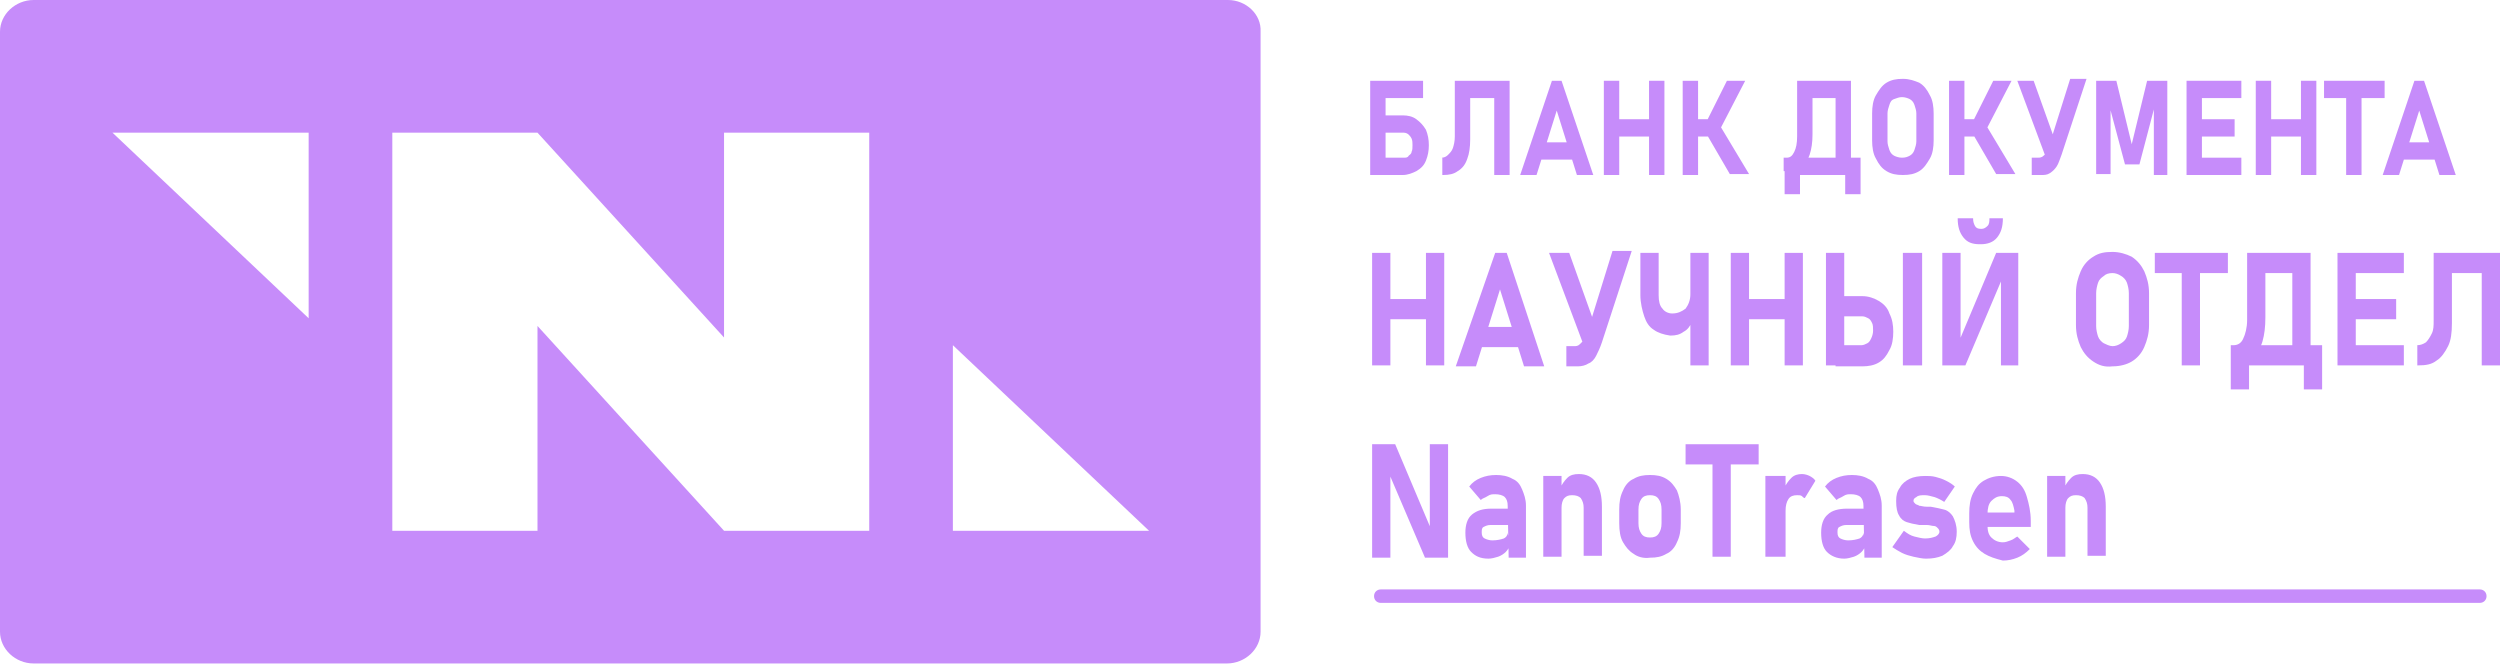
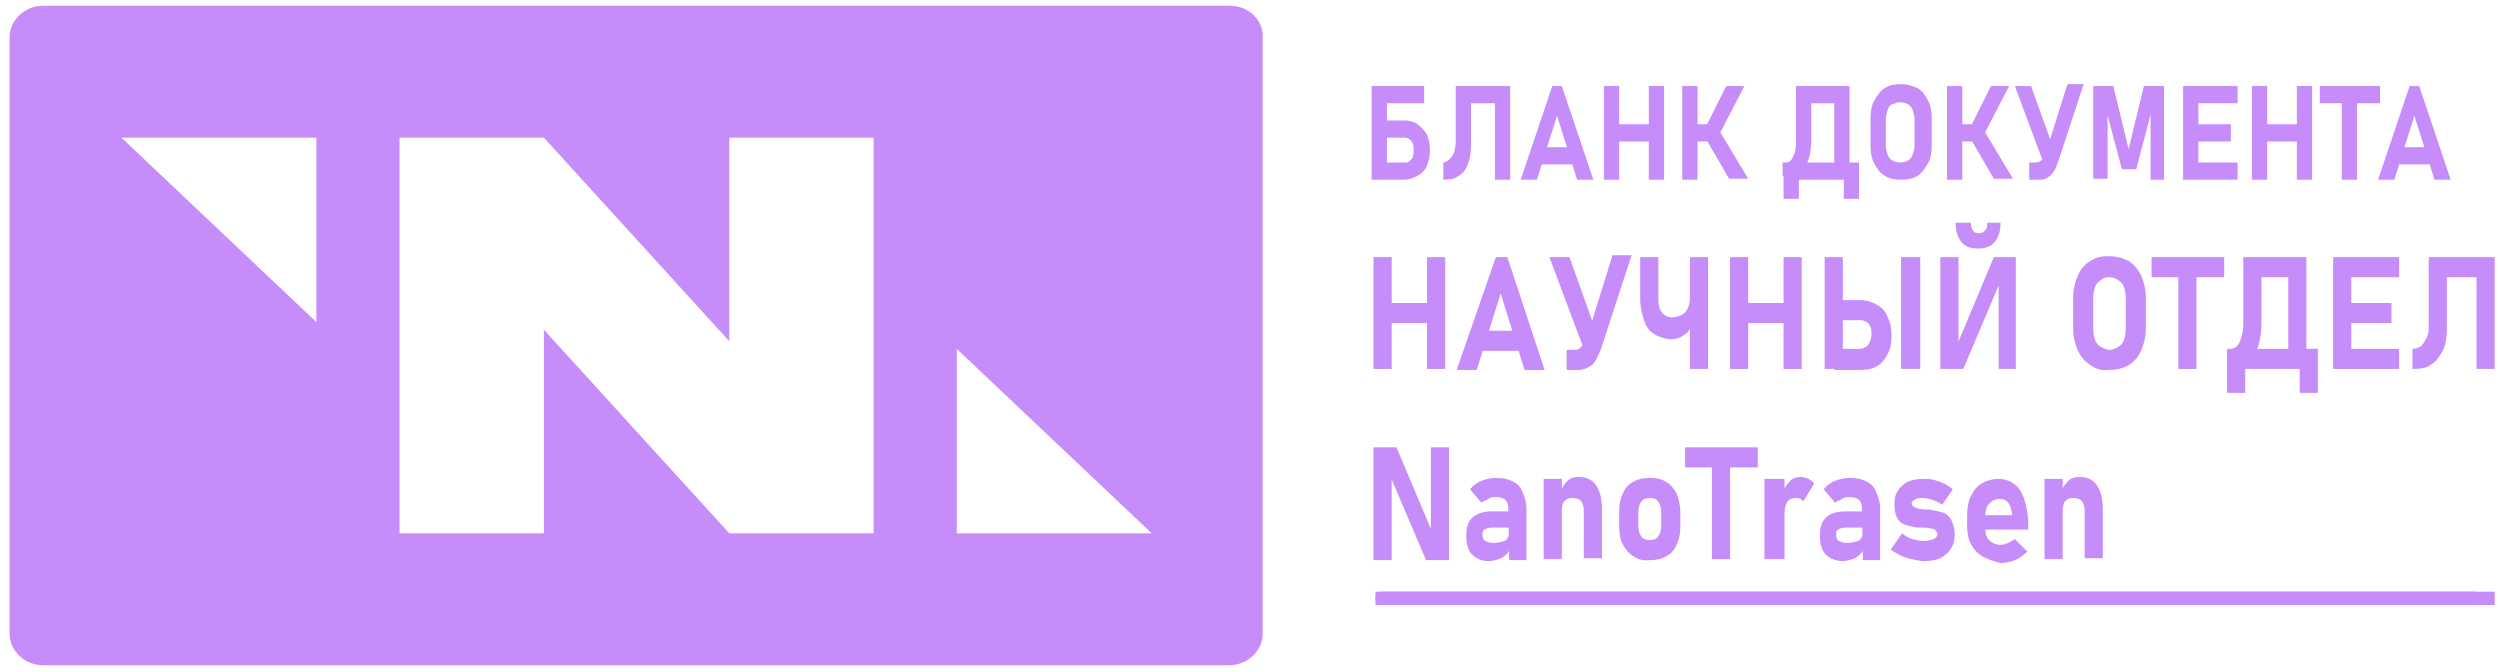
- <svg xmlns="http://www.w3.org/2000/svg" version="1.1" id="Слой_1" x="0px" y="0px" viewBox="0 0 260 69" style="enable-background:new 0 0 260 69;" xml:space="preserve">
-   <style type="text/css">
+ <svg xmlns="http://www.w3.org/2000/svg" version="1.1" x="0px" y="0px" width="260.8" height="70.0" viewBox="0 0 260.8 70.0" style="enable-background:new 0 0 260.8 70.0;" xml:space="preserve">
+   <style type="text/css" id="style1">
	.st0{fill:#C68CFA;}
</style>
-   <path class="st0" d="M127.7,0H3.5C1.6,0,0,1.5,0,3.3v62.4C0,67.5,1.6,69,3.5,69h124.1c1.9,0,3.5-1.5,3.5-3.3V3.3  C131.2,1.5,129.6,0,127.7,0z M32.1,33.1L11.7,13.8h20.4V33.1z M90.4,55.2H75.3L55.9,33.9v21.3H40.8V13.8h15.1l19.4,21.3V13.8h15.1  V55.2z M99.1,55.2V35.9l20.4,19.3H99.1z" />
-   <g>
-     <g>
-       <g>
-         <path class="st0" d="M142.5,8.4h1.6v9.8h-1.6V8.4z M143.1,8.4h4.9v1.8h-4.9V8.4z M143.2,16.4h2.8c0.2,0,0.4,0,0.5-0.2     c0.1-0.1,0.3-0.2,0.3-0.4c0.1-0.2,0.1-0.4,0.1-0.7c0-0.2,0-0.5-0.1-0.7c-0.1-0.2-0.2-0.3-0.3-0.4c-0.1-0.1-0.3-0.2-0.5-0.2h-2.8     v-1.8h2.7c0.5,0,1,0.1,1.4,0.4c0.4,0.3,0.7,0.6,1,1.1c0.2,0.5,0.3,1,0.3,1.6c0,0.6-0.1,1.1-0.3,1.6c-0.2,0.5-0.5,0.8-1,1.1     c-0.4,0.2-0.9,0.4-1.4,0.4h-2.7L143.2,16.4L143.2,16.4z" />
-         <path class="st0" d="M149.9,16.4c0.3,0,0.5-0.1,0.7-0.3c0.2-0.2,0.4-0.4,0.5-0.7s0.2-0.7,0.2-1.2V8.4h1.6v6.1     c0,0.8-0.1,1.5-0.3,2c-0.2,0.6-0.5,1-1,1.3c-0.4,0.3-0.9,0.4-1.5,0.4h-0.1V16.4z M152.1,8.4h3.9v1.8h-3.9V8.4z M155.4,8.4h1.6     v9.8h-1.6V8.4z" />
-         <path class="st0" d="M161.4,8.4h1l3.3,9.8H164l-2.1-6.7l-2.1,6.7h-1.7L161.4,8.4z M159.7,14.8h4.5v1.8h-4.5V14.8z" />
-         <path class="st0" d="M166.8,8.4h1.6v9.8h-1.6V8.4z M167.5,12.4h5v1.8h-5V12.4z M171.5,8.4h1.6v9.8h-1.6V8.4z" />
-         <path class="st0" d="M175,8.4h1.6v9.8H175V8.4z M175.7,12.4h3.1v1.8h-3.1V12.4z M177.4,13.8l1.5-0.7l3,5h-2L177.4,13.8z      M177.4,12.8l2.2-4.4h1.9l-2.9,5.6L177.4,12.8z" />
-         <path class="st0" d="M185.6,16.4h7.3v1.8h-7.3V16.4z M185.6,16.4h1.6v3.8h-1.6V16.4z M185.7,16.4h0.1c0.4,0,0.6-0.2,0.8-0.6     s0.3-0.9,0.3-1.6V8.4h1.6v5.6c0,0.8-0.1,1.5-0.3,2.1c-0.2,0.6-0.5,1-0.9,1.3c-0.4,0.3-0.9,0.4-1.5,0.4h-0.3V16.4z M187.9,8.4h3.7     v1.8h-3.7V8.4z M190.9,8.4h1.6v9.8h-1.6V8.4z M191.9,16.4h1.6v3.8h-1.6V16.4z" />
-         <path class="st0" d="M196.2,17.8c-0.5-0.3-0.8-0.7-1.1-1.3c-0.3-0.5-0.4-1.2-0.4-1.9v-2.8c0-0.7,0.1-1.4,0.4-1.9     c0.3-0.5,0.6-1,1.1-1.3c0.5-0.3,1-0.4,1.7-0.4s1.2,0.2,1.7,0.4c0.5,0.3,0.8,0.7,1.1,1.3c0.3,0.5,0.4,1.2,0.4,1.9v2.8     c0,0.7-0.1,1.4-0.4,1.9c-0.3,0.5-0.6,1-1.1,1.3c-0.5,0.3-1,0.4-1.7,0.4S196.7,18.1,196.2,17.8z M198.6,16.2     c0.2-0.1,0.4-0.3,0.5-0.6c0.1-0.3,0.2-0.6,0.2-0.9v-2.9c0-0.3-0.1-0.6-0.2-0.9s-0.3-0.5-0.5-0.6c-0.2-0.1-0.5-0.2-0.8-0.2     c-0.3,0-0.5,0.1-0.8,0.2s-0.4,0.3-0.5,0.6c-0.1,0.3-0.2,0.6-0.2,0.9v2.9c0,0.3,0.1,0.6,0.2,0.9c0.1,0.3,0.3,0.5,0.5,0.6     c0.2,0.1,0.5,0.2,0.8,0.2C198.2,16.4,198.4,16.3,198.6,16.2z" />
-         <path class="st0" d="M202.7,8.4h1.6v9.8h-1.6V8.4z M203.4,12.4h3.1v1.8h-3.1V12.4z M205.1,13.8l1.5-0.7l3,5h-2L205.1,13.8z      M205.1,12.8l2.2-4.4h1.9l-2.9,5.6L205.1,12.8z" />
-         <path class="st0" d="M209.8,8.4h1.7l2.5,7l-1,1.6L209.8,8.4z M214.4,16.1c-0.2,0.5-0.3,0.9-0.5,1.2c-0.2,0.3-0.4,0.5-0.7,0.7     c-0.3,0.2-0.6,0.2-0.9,0.2h-1v-1.8h0.6c0.2,0,0.3,0,0.5-0.1c0.1-0.1,0.3-0.2,0.4-0.4c0.1-0.2,0.2-0.4,0.3-0.7l2.2-7h1.7     L214.4,16.1z" />
-         <path class="st0" d="M223.3,8.4h2.1v9.8H224v-7.6l0.1,0.4l-1.6,6.1H221l-1.6-6l0.1-0.6v7.6h-1.5V8.4h2.1l1.6,6.6L223.3,8.4z" />
-         <path class="st0" d="M227.4,8.4h1.6v9.8h-1.6V8.4z M227.9,8.4h5.2v1.8h-5.2V8.4z M227.9,12.4h4.5v1.8h-4.5V12.4z M227.9,16.4h5.2     v1.8h-5.2V16.4z" />
-         <path class="st0" d="M234.6,8.4h1.6v9.8h-1.6V8.4z M235.4,12.4h5v1.8h-5V12.4z M239.3,8.4h1.6v9.8h-1.6V8.4z" />
-         <path class="st0" d="M241.7,8.4h6.3v1.8h-6.3V8.4z M244,9.2h1.6v9H244V9.2z" />
-         <path class="st0" d="M251.1,8.4h1l3.3,9.8h-1.7l-2.1-6.7l-2.1,6.7h-1.7L251.1,8.4z M249.4,14.8h4.5v1.8h-4.5V14.8z" />
-         <path class="st0" d="M142.7,26.3h1.9V38h-1.9V26.3z M143.6,31.1h6v2.1h-6V31.1z M148.3,26.3h1.9V38h-1.9V26.3z" />
-         <path class="st0" d="M155.5,26.3h1.2l3.9,11.8h-2.1l-2.5-8l-2.5,8h-2.1L155.5,26.3z M153.5,34h5.4v2.1h-5.4V34z" />
-         <path class="st0" d="M161.1,26.3h2.1l3,8.4l-1.2,2L161.1,26.3z M166.6,35.6c-0.2,0.6-0.4,1-0.6,1.4c-0.2,0.4-0.5,0.7-0.8,0.8     c-0.3,0.2-0.7,0.3-1.1,0.3h-1.2v-2.1h0.8c0.2,0,0.4,0,0.6-0.2s0.3-0.3,0.5-0.5c0.1-0.2,0.2-0.5,0.3-0.8l2.6-8.4h2L166.6,35.6z" />
-         <path class="st0" d="M172,34.3c-0.5-0.3-0.8-0.8-1-1.4c-0.2-0.6-0.4-1.4-0.4-2.2v-4.4h1.9v4.4c0,0.6,0.1,1.1,0.4,1.4     c0.2,0.3,0.6,0.5,1,0.5c0.6,0,1-0.2,1.4-0.5c0.3-0.4,0.5-0.9,0.5-1.5v-0.9h0.5v1.9c0,0.7-0.1,1.3-0.3,1.8     c-0.2,0.5-0.5,0.9-0.9,1.1c-0.4,0.3-0.8,0.4-1.4,0.4C173,34.8,172.4,34.6,172,34.3z M175.8,26.3h1.9V38h-1.9V26.3L175.8,26.3z" />
-         <path class="st0" d="M180,26.3h1.9V38H180V26.3z M180.9,31.1h6v2.1h-6V31.1z M185.6,26.3h1.9V38h-1.9V26.3z" />
-         <path class="st0" d="M189.9,26.3h1.9V38h-1.9V26.3z M190.8,35.9h2.8c0.2,0,0.4-0.1,0.6-0.2c0.2-0.1,0.3-0.3,0.4-0.5     s0.2-0.5,0.2-0.8c0-0.3,0-0.6-0.1-0.8c-0.1-0.2-0.2-0.4-0.4-0.5c-0.2-0.1-0.4-0.2-0.6-0.2h-2.8v-2.1h2.8c0.6,0,1.2,0.2,1.7,0.5     s0.9,0.7,1.1,1.3c0.3,0.6,0.4,1.2,0.4,1.9c0,0.7-0.1,1.4-0.4,1.9c-0.3,0.6-0.6,1-1.1,1.3s-1.1,0.4-1.7,0.4h-2.8L190.8,35.9     L190.8,35.9z M199.9,38h-2V26.3h2V38z" />
-         <path class="st0" d="M208.1,38v-9.4l0.2,0.2l-3.9,9.2H202V26.3h1.9v9.5l-0.2-0.2l3.9-9.3h2.3V38L208.1,38L208.1,38z M208.3,22.7     c0,0.9-0.2,1.5-0.6,2s-1,0.7-1.7,0.7h-0.1c-0.8,0-1.3-0.2-1.7-0.7c-0.4-0.5-0.6-1.1-0.6-2l1.6,0c0,0.4,0.1,0.6,0.2,0.8     c0.1,0.2,0.3,0.3,0.6,0.3h0.1c0.2,0,0.4-0.1,0.6-0.3s0.2-0.5,0.2-0.8L208.3,22.7z" />
-         <path class="st0" d="M217.7,37.6c-0.6-0.4-1-0.9-1.3-1.5c-0.3-0.7-0.5-1.4-0.5-2.3v-3.3c0-0.9,0.2-1.6,0.5-2.3     c0.3-0.7,0.8-1.2,1.3-1.5c0.6-0.4,1.2-0.5,2-0.5c0.7,0,1.4,0.2,2,0.5c0.6,0.4,1,0.9,1.3,1.5c0.3,0.7,0.5,1.4,0.5,2.3v3.3     c0,0.9-0.2,1.6-0.5,2.3s-0.8,1.2-1.3,1.5s-1.2,0.5-2,0.5C218.9,38.2,218.3,38,217.7,37.6z M220.6,35.7c0.3-0.2,0.5-0.4,0.6-0.7     s0.2-0.7,0.2-1.1v-3.4c0-0.4-0.1-0.8-0.2-1.1c-0.1-0.3-0.4-0.6-0.6-0.7c-0.3-0.2-0.6-0.3-0.9-0.3c-0.4,0-0.7,0.1-0.9,0.3     c-0.3,0.2-0.5,0.4-0.6,0.7c-0.1,0.3-0.2,0.7-0.2,1.1v3.4c0,0.4,0.1,0.8,0.2,1.1c0.1,0.3,0.4,0.6,0.6,0.7s0.6,0.3,0.9,0.3     C220,36,220.3,35.9,220.6,35.7z" />
-         <path class="st0" d="M224.1,26.3h7.6v2.1h-7.6V26.3z M226.9,27.2h1.9V38h-1.9V27.2z" />
-         <path class="st0" d="M232,35.9h8.8V38H232V35.9z M232,35.9h1.9v4.6H232V35.9z M232.1,35.9h0.2c0.4,0,0.8-0.2,1-0.7     c0.2-0.4,0.4-1.1,0.4-1.9v-7h1.9V33c0,1-0.1,1.8-0.3,2.5c-0.2,0.7-0.6,1.2-1,1.6c-0.5,0.4-1.1,0.5-1.8,0.5h-0.3L232.1,35.9     L232.1,35.9z M234.7,26.3h4.5v2.1h-4.5V26.3z M238.4,26.3h1.9V38h-1.9V26.3z M239.6,35.9h1.9v4.6h-1.9V35.9z" />
-         <path class="st0" d="M243.1,26.3h1.9V38h-1.9V26.3z M243.8,26.3h6.2v2.1h-6.2V26.3z M243.8,31.1h5.4v2.1h-5.4V31.1z M243.8,35.9     h6.2V38h-6.2V35.9z" />
-         <path class="st0" d="M251.4,35.9c0.3,0,0.6-0.1,0.9-0.3c0.2-0.2,0.4-0.5,0.6-0.9s0.2-0.8,0.2-1.4v-7h1.9v7.3c0,1-0.1,1.8-0.4,2.4     s-0.7,1.2-1.2,1.5c-0.5,0.4-1.1,0.5-1.9,0.5h-0.1V35.9z M254.1,26.3h4.7v2.1h-4.7V26.3z M258.1,26.3h1.9V38h-1.9V26.3z" />
-         <path class="st0" d="M142.7,46.2h2.4l3.8,9l-0.2,0.2v-9.2h1.9v11.8h-2.4l-3.8-8.9l0.2-0.2v9.1h-1.9V46.2z" />
-         <path class="st0" d="M153,57.4c-0.4-0.4-0.6-1.1-0.6-2c0-0.8,0.2-1.5,0.7-1.9s1.1-0.6,2-0.6h1.9l0.1,1.7H155     c-0.3,0-0.5,0.1-0.7,0.2c-0.2,0.1-0.2,0.3-0.2,0.6c0,0.3,0.1,0.5,0.3,0.6c0.2,0.1,0.5,0.2,0.8,0.2c0.5,0,0.9-0.1,1.2-0.2     c0.2-0.1,0.4-0.3,0.4-0.6l0.2,1.2c0,0.3-0.2,0.6-0.4,0.8c-0.2,0.2-0.5,0.4-0.8,0.5c-0.3,0.1-0.7,0.2-1,0.2     C153.9,58.1,153.4,57.8,153,57.4z M156.8,52.6c0-0.4-0.1-0.7-0.3-0.9s-0.6-0.3-1-0.3c-0.3,0-0.5,0-0.8,0.2s-0.5,0.2-0.7,0.4     l-1.2-1.4c0.3-0.4,0.7-0.7,1.2-0.9c0.5-0.2,1-0.3,1.6-0.3c0.6,0,1.2,0.1,1.7,0.4c0.5,0.2,0.8,0.6,1,1.1c0.2,0.5,0.4,1,0.4,1.7     v5.4h-1.8L156.8,52.6L156.8,52.6z" />
-         <path class="st0" d="M160.5,49.5h1.9v8.4h-1.9V49.5z M164.7,52.8c0-0.4-0.1-0.7-0.3-1c-0.2-0.2-0.5-0.3-0.9-0.3     c-0.4,0-0.6,0.1-0.8,0.3c-0.2,0.2-0.3,0.6-0.3,1l-0.2-1.9c0.2-0.5,0.5-0.9,0.8-1.2s0.7-0.4,1.2-0.4c0.8,0,1.4,0.3,1.8,0.9     c0.4,0.6,0.6,1.4,0.6,2.5v5.1h-1.9L164.7,52.8L164.7,52.8z" />
-         <path class="st0" d="M169.9,57.6c-0.5-0.3-0.8-0.7-1.1-1.2c-0.3-0.5-0.4-1.2-0.4-2V53c0-0.8,0.1-1.4,0.4-2c0.2-0.5,0.6-1,1.1-1.2     c0.5-0.3,1-0.4,1.7-0.4c0.7,0,1.2,0.1,1.7,0.4c0.5,0.3,0.8,0.7,1.1,1.2c0.2,0.5,0.4,1.2,0.4,2v1.4c0,0.8-0.1,1.4-0.4,2     c-0.2,0.5-0.6,1-1.1,1.2c-0.5,0.3-1,0.4-1.7,0.4C170.9,58.1,170.3,57.9,169.9,57.6z M172.5,55.5c0.2-0.3,0.3-0.6,0.3-1.1V53     c0-0.5-0.1-0.8-0.3-1.1s-0.5-0.4-0.9-0.4c-0.4,0-0.7,0.1-0.9,0.4s-0.3,0.6-0.3,1.1v1.4c0,0.5,0.1,0.8,0.3,1.1     c0.2,0.3,0.5,0.4,0.9,0.4C172,55.9,172.3,55.8,172.5,55.5z" />
-         <path class="st0" d="M175.3,46.2h7.6v2.1h-7.6L175.3,46.2L175.3,46.2z M178.1,47.1h1.9v10.8h-1.9V47.1z" />
-         <path class="st0" d="M183.6,49.5h2.1v8.4h-2.1V49.5z M187.4,51.6c-0.1-0.1-0.3-0.1-0.5-0.1c-0.4,0-0.7,0.1-0.9,0.4     c-0.2,0.3-0.3,0.7-0.3,1.2l-0.2-2.2c0.2-0.5,0.5-0.9,0.8-1.2c0.3-0.3,0.7-0.4,1.1-0.4c0.3,0,0.6,0.1,0.8,0.2     c0.2,0.1,0.5,0.3,0.6,0.5l-1.1,1.8C187.6,51.8,187.5,51.7,187.4,51.6z" />
-         <path class="st0" d="M190,57.4c-0.4-0.4-0.6-1.1-0.6-2c0-0.8,0.2-1.5,0.7-1.9c0.4-0.4,1.1-0.6,2-0.6h1.9l0.1,1.7H192     c-0.3,0-0.5,0.1-0.7,0.2c-0.2,0.1-0.2,0.3-0.2,0.6c0,0.3,0.1,0.5,0.3,0.6c0.2,0.1,0.5,0.2,0.8,0.2c0.5,0,0.9-0.1,1.2-0.2     c0.2-0.1,0.4-0.3,0.4-0.6l0.2,1.2c0,0.3-0.2,0.6-0.4,0.8s-0.5,0.4-0.8,0.5c-0.3,0.1-0.7,0.2-1,0.2C191,58.1,190.4,57.8,190,57.4z      M193.8,52.6c0-0.4-0.1-0.7-0.3-0.9s-0.6-0.3-1-0.3c-0.3,0-0.5,0-0.8,0.2s-0.5,0.2-0.7,0.4l-1.2-1.4c0.3-0.4,0.7-0.7,1.2-0.9     c0.5-0.2,1-0.3,1.6-0.3c0.6,0,1.2,0.1,1.7,0.4c0.5,0.2,0.8,0.6,1,1.1c0.2,0.5,0.4,1,0.4,1.7v5.4h-1.8L193.8,52.6L193.8,52.6z" />
-         <path class="st0" d="M199,57.9c-0.4-0.1-0.8-0.2-1.2-0.4c-0.4-0.2-0.7-0.4-1-0.6l1.2-1.7c0.4,0.3,0.7,0.5,1.1,0.6     c0.4,0.1,0.8,0.2,1.1,0.2c0.5,0,0.8-0.1,1.1-0.2c0.2-0.1,0.4-0.3,0.4-0.5c0-0.2-0.1-0.3-0.2-0.4c-0.1-0.1-0.2-0.2-0.4-0.2     c-0.2,0-0.4-0.1-0.7-0.1c-0.1,0-0.2,0-0.3,0c-0.1,0-0.2,0-0.3,0c0,0,0,0-0.1,0c0,0,0,0-0.1,0c-0.6-0.1-1-0.2-1.3-0.3     c-0.3-0.1-0.6-0.3-0.8-0.7c-0.2-0.3-0.3-0.8-0.3-1.5c0-0.6,0.1-1,0.4-1.4c0.2-0.4,0.6-0.7,1-0.9s1-0.3,1.6-0.3     c0.4,0,0.7,0,1.1,0.1c0.4,0.1,0.7,0.2,1.1,0.4s0.7,0.4,0.9,0.6l-1.1,1.6c-0.3-0.2-0.7-0.4-1-0.5c-0.4-0.1-0.7-0.2-1-0.2     c-0.4,0-0.7,0-0.9,0.2c-0.2,0.1-0.3,0.2-0.3,0.4c0,0.1,0.1,0.2,0.2,0.3c0.1,0.1,0.3,0.1,0.4,0.2c0.2,0,0.4,0.1,0.8,0.1     c0,0,0.1,0,0.1,0s0.1,0,0.1,0c0,0,0,0,0.1,0c0,0,0,0,0.1,0c0.6,0.1,1,0.2,1.4,0.3c0.4,0.1,0.7,0.4,0.9,0.7     c0.2,0.4,0.4,0.9,0.4,1.6c0,0.6-0.1,1.1-0.4,1.5c-0.2,0.4-0.6,0.7-1.1,1c-0.5,0.2-1,0.3-1.7,0.3C199.9,58.1,199.5,58,199,57.9z" />
-         <path class="st0" d="M206.4,57.6c-0.5-0.3-0.9-0.7-1.2-1.3c-0.3-0.6-0.4-1.2-0.4-2v-0.9c0-0.8,0.1-1.5,0.4-2.1     c0.3-0.6,0.6-1,1.1-1.3c0.5-0.3,1.1-0.5,1.8-0.5c0.6,0,1.2,0.2,1.7,0.6c0.5,0.4,0.8,0.9,1,1.6c0.2,0.7,0.4,1.5,0.4,2.5v0.6h-5     v-1.5h3.3l0-0.2c-0.1-0.5-0.2-0.9-0.4-1.1c-0.2-0.3-0.5-0.4-0.9-0.4c-0.5,0-0.8,0.2-1.1,0.5c-0.3,0.3-0.4,0.8-0.4,1.4v1.1     c0,0.6,0.1,1,0.4,1.3c0.3,0.3,0.7,0.5,1.2,0.5c0.3,0,0.5-0.1,0.8-0.2c0.3-0.1,0.5-0.3,0.7-0.4l1.3,1.3c-0.4,0.4-0.8,0.7-1.3,0.9     c-0.5,0.2-1,0.3-1.5,0.3C207.5,58.1,206.9,57.9,206.4,57.6z" />
-         <path class="st0" d="M212.9,49.5h1.9v8.4h-1.9V49.5z M217.1,52.8c0-0.4-0.1-0.7-0.3-1c-0.2-0.2-0.5-0.3-0.9-0.3     c-0.4,0-0.6,0.1-0.8,0.3c-0.2,0.2-0.3,0.6-0.3,1l-0.2-1.9c0.2-0.5,0.5-0.9,0.8-1.2c0.3-0.3,0.7-0.4,1.2-0.4     c0.8,0,1.4,0.3,1.8,0.9c0.4,0.6,0.6,1.4,0.6,2.5v5.1h-1.9V52.8z" />
+   <g id="normalized_artwork" transform="translate(1,0.6) scale(0.997101)">
+     <path class="st0" d="M127.7,0H3.5C1.6,0,0,1.5,0,3.3v62.4C0,67.5,1.6,69,3.5,69h124.1c1.9,0,3.5-1.5,3.5-3.3V3.3  C131.2,1.5,129.6,0,127.7,0z M32.1,33.1L11.7,13.8h20.4V33.1z M90.4,55.2H75.3L55.9,33.9v21.3H40.8V13.8h15.1l19.4,21.3V13.8h15.1  V55.2z M99.1,55.2V35.9l20.4,19.3H99.1z" id="path1" />
+     <g id="g39">
+       <g id="g38">
+         <g id="g37">
+           <path class="st0" d="M142.5,8.4h1.6v9.8h-1.6V8.4z M143.1,8.4h4.9v1.8h-4.9V8.4z M143.2,16.4h2.8c0.2,0,0.4,0,0.5-0.2     c0.1-0.1,0.3-0.2,0.3-0.4c0.1-0.2,0.1-0.4,0.1-0.7c0-0.2,0-0.5-0.1-0.7c-0.1-0.2-0.2-0.3-0.3-0.4c-0.1-0.1-0.3-0.2-0.5-0.2h-2.8     v-1.8h2.7c0.5,0,1,0.1,1.4,0.4c0.4,0.3,0.7,0.6,1,1.1c0.2,0.5,0.3,1,0.3,1.6c0,0.6-0.1,1.1-0.3,1.6c-0.2,0.5-0.5,0.8-1,1.1     c-0.4,0.2-0.9,0.4-1.4,0.4h-2.7L143.2,16.4L143.2,16.4z" id="path2" />
+           <path class="st0" d="M149.9,16.4c0.3,0,0.5-0.1,0.7-0.3c0.2-0.2,0.4-0.4,0.5-0.7s0.2-0.7,0.2-1.2V8.4h1.6v6.1     c0,0.8-0.1,1.5-0.3,2c-0.2,0.6-0.5,1-1,1.3c-0.4,0.3-0.9,0.4-1.5,0.4h-0.1V16.4z M152.1,8.4h3.9v1.8h-3.9V8.4z M155.4,8.4h1.6     v9.8h-1.6V8.4z" id="path3" />
+           <path class="st0" d="M161.4,8.4h1l3.3,9.8H164l-2.1-6.7l-2.1,6.7h-1.7L161.4,8.4z M159.7,14.8h4.5v1.8h-4.5V14.8z" id="path4" />
+           <path class="st0" d="M166.8,8.4h1.6v9.8h-1.6V8.4z M167.5,12.4h5v1.8h-5V12.4z M171.5,8.4h1.6v9.8h-1.6V8.4z" id="path5" />
+           <path class="st0" d="M175,8.4h1.6v9.8H175V8.4z M175.7,12.4h3.1v1.8h-3.1V12.4z M177.4,13.8l1.5-0.7l3,5h-2L177.4,13.8z      M177.4,12.8l2.2-4.4h1.9l-2.9,5.6L177.4,12.8z" id="path6" />
+           <path class="st0" d="M185.6,16.4h7.3v1.8h-7.3V16.4z M185.6,16.4h1.6v3.8h-1.6V16.4z M185.7,16.4h0.1c0.4,0,0.6-0.2,0.8-0.6     s0.3-0.9,0.3-1.6V8.4h1.6v5.6c0,0.8-0.1,1.5-0.3,2.1c-0.2,0.6-0.5,1-0.9,1.3c-0.4,0.3-0.9,0.4-1.5,0.4h-0.3V16.4z M187.9,8.4h3.7     v1.8h-3.7V8.4z M190.9,8.4h1.6v9.8h-1.6V8.4z M191.9,16.4h1.6v3.8h-1.6V16.4z" id="path7" />
+           <path class="st0" d="M196.2,17.8c-0.5-0.3-0.8-0.7-1.1-1.3c-0.3-0.5-0.4-1.2-0.4-1.9v-2.8c0-0.7,0.1-1.4,0.4-1.9     c0.3-0.5,0.6-1,1.1-1.3c0.5-0.3,1-0.4,1.7-0.4s1.2,0.2,1.7,0.4c0.5,0.3,0.8,0.7,1.1,1.3c0.3,0.5,0.4,1.2,0.4,1.9v2.8     c0,0.7-0.1,1.4-0.4,1.9c-0.3,0.5-0.6,1-1.1,1.3c-0.5,0.3-1,0.4-1.7,0.4S196.7,18.1,196.2,17.8z M198.6,16.2     c0.2-0.1,0.4-0.3,0.5-0.6c0.1-0.3,0.2-0.6,0.2-0.9v-2.9c0-0.3-0.1-0.6-0.2-0.9s-0.3-0.5-0.5-0.6c-0.2-0.1-0.5-0.2-0.8-0.2     c-0.3,0-0.5,0.1-0.8,0.2s-0.4,0.3-0.5,0.6c-0.1,0.3-0.2,0.6-0.2,0.9v2.9c0,0.3,0.1,0.6,0.2,0.9c0.1,0.3,0.3,0.5,0.5,0.6     c0.2,0.1,0.5,0.2,0.8,0.2C198.2,16.4,198.4,16.3,198.6,16.2z" id="path8" />
+           <path class="st0" d="M202.7,8.4h1.6v9.8h-1.6V8.4z M203.4,12.4h3.1v1.8h-3.1V12.4z M205.1,13.8l1.5-0.7l3,5h-2L205.1,13.8z      M205.1,12.8l2.2-4.4h1.9l-2.9,5.6L205.1,12.8z" id="path9" />
+           <path class="st0" d="M209.8,8.4h1.7l2.5,7l-1,1.6L209.8,8.4z M214.4,16.1c-0.2,0.5-0.3,0.9-0.5,1.2c-0.2,0.3-0.4,0.5-0.7,0.7     c-0.3,0.2-0.6,0.2-0.9,0.2h-1v-1.8h0.6c0.2,0,0.3,0,0.5-0.1c0.1-0.1,0.3-0.2,0.4-0.4c0.1-0.2,0.2-0.4,0.3-0.7l2.2-7h1.7     L214.4,16.1z" id="path10" />
+           <path class="st0" d="M223.3,8.4h2.1v9.8H224v-7.6l0.1,0.4l-1.6,6.1H221l-1.6-6l0.1-0.6v7.6h-1.5V8.4h2.1l1.6,6.6L223.3,8.4z" id="path11" />
+           <path class="st0" d="M227.4,8.4h1.6v9.8h-1.6V8.4z M227.9,8.4h5.2v1.8h-5.2V8.4z M227.9,12.4h4.5v1.8h-4.5V12.4z M227.9,16.4h5.2     v1.8h-5.2V16.4z" id="path12" />
+           <path class="st0" d="M234.6,8.4h1.6v9.8h-1.6V8.4z M235.4,12.4h5v1.8h-5V12.4z M239.3,8.4h1.6v9.8h-1.6V8.4z" id="path13" />
+           <path class="st0" d="M241.7,8.4h6.3v1.8h-6.3V8.4z M244,9.2h1.6v9H244V9.2z" id="path14" />
+           <path class="st0" d="M251.1,8.4h1l3.3,9.8h-1.7l-2.1-6.7l-2.1,6.7h-1.7L251.1,8.4z M249.4,14.8h4.5v1.8h-4.5V14.8z" id="path15" />
+           <path class="st0" d="M142.7,26.3h1.9V38h-1.9V26.3z M143.6,31.1h6v2.1h-6V31.1z M148.3,26.3h1.9V38h-1.9V26.3z" id="path16" />
+           <path class="st0" d="M155.5,26.3h1.2l3.9,11.8h-2.1l-2.5-8l-2.5,8h-2.1L155.5,26.3z M153.5,34h5.4v2.1h-5.4V34z" id="path17" />
+           <path class="st0" d="M161.1,26.3h2.1l3,8.4l-1.2,2L161.1,26.3z M166.6,35.6c-0.2,0.6-0.4,1-0.6,1.4c-0.2,0.4-0.5,0.7-0.8,0.8     c-0.3,0.2-0.7,0.3-1.1,0.3h-1.2v-2.1h0.8c0.2,0,0.4,0,0.6-0.2s0.3-0.3,0.5-0.5c0.1-0.2,0.2-0.5,0.3-0.8l2.6-8.4h2L166.6,35.6z" id="path18" />
+           <path class="st0" d="M172,34.3c-0.5-0.3-0.8-0.8-1-1.4c-0.2-0.6-0.4-1.4-0.4-2.2v-4.4h1.9v4.4c0,0.6,0.1,1.1,0.4,1.4     c0.2,0.3,0.6,0.5,1,0.5c0.6,0,1-0.2,1.4-0.5c0.3-0.4,0.5-0.9,0.5-1.5v-0.9h0.5v1.9c0,0.7-0.1,1.3-0.3,1.8     c-0.2,0.5-0.5,0.9-0.9,1.1c-0.4,0.3-0.8,0.4-1.4,0.4C173,34.8,172.4,34.6,172,34.3z M175.8,26.3h1.9V38h-1.9V26.3L175.8,26.3z" id="path19" />
+           <path class="st0" d="M180,26.3h1.9V38H180V26.3z M180.9,31.1h6v2.1h-6V31.1z M185.6,26.3h1.9V38h-1.9V26.3z" id="path20" />
+           <path class="st0" d="M189.9,26.3h1.9V38h-1.9V26.3z M190.8,35.9h2.8c0.2,0,0.4-0.1,0.6-0.2c0.2-0.1,0.3-0.3,0.4-0.5     s0.2-0.5,0.2-0.8c0-0.3,0-0.6-0.1-0.8c-0.1-0.2-0.2-0.4-0.4-0.5c-0.2-0.1-0.4-0.2-0.6-0.2h-2.8v-2.1h2.8c0.6,0,1.2,0.2,1.7,0.5     s0.9,0.7,1.1,1.3c0.3,0.6,0.4,1.2,0.4,1.9c0,0.7-0.1,1.4-0.4,1.9c-0.3,0.6-0.6,1-1.1,1.3s-1.1,0.4-1.7,0.4h-2.8L190.8,35.9     L190.8,35.9z M199.9,38h-2V26.3h2V38z" id="path21" />
+           <path class="st0" d="M208.1,38v-9.4l0.2,0.2l-3.9,9.2H202V26.3h1.9v9.5l-0.2-0.2l3.9-9.3h2.3V38L208.1,38L208.1,38z M208.3,22.7     c0,0.9-0.2,1.5-0.6,2s-1,0.7-1.7,0.7h-0.1c-0.8,0-1.3-0.2-1.7-0.7c-0.4-0.5-0.6-1.1-0.6-2l1.6,0c0,0.4,0.1,0.6,0.2,0.8     c0.1,0.2,0.3,0.3,0.6,0.3h0.1c0.2,0,0.4-0.1,0.6-0.3s0.2-0.5,0.2-0.8L208.3,22.7z" id="path22" />
+           <path class="st0" d="M217.7,37.6c-0.6-0.4-1-0.9-1.3-1.5c-0.3-0.7-0.5-1.4-0.5-2.3v-3.3c0-0.9,0.2-1.6,0.5-2.3     c0.3-0.7,0.8-1.2,1.3-1.5c0.6-0.4,1.2-0.5,2-0.5c0.7,0,1.4,0.2,2,0.5c0.6,0.4,1,0.9,1.3,1.5c0.3,0.7,0.5,1.4,0.5,2.3v3.3     c0,0.9-0.2,1.6-0.5,2.3s-0.8,1.2-1.3,1.5s-1.2,0.5-2,0.5C218.9,38.2,218.3,38,217.7,37.6z M220.6,35.7c0.3-0.2,0.5-0.4,0.6-0.7     s0.2-0.7,0.2-1.1v-3.4c0-0.4-0.1-0.8-0.2-1.1c-0.1-0.3-0.4-0.6-0.6-0.7c-0.3-0.2-0.6-0.3-0.9-0.3c-0.4,0-0.7,0.1-0.9,0.3     c-0.3,0.2-0.5,0.4-0.6,0.7c-0.1,0.3-0.2,0.7-0.2,1.1v3.4c0,0.4,0.1,0.8,0.2,1.1c0.1,0.3,0.4,0.6,0.6,0.7s0.6,0.3,0.9,0.3     C220,36,220.3,35.9,220.6,35.7z" id="path23" />
+           <path class="st0" d="M224.1,26.3h7.6v2.1h-7.6V26.3z M226.9,27.2h1.9V38h-1.9V27.2z" id="path24" />
+           <path class="st0" d="M232,35.9h8.8V38H232V35.9z M232,35.9h1.9v4.6H232V35.9z M232.1,35.9h0.2c0.4,0,0.8-0.2,1-0.7     c0.2-0.4,0.4-1.1,0.4-1.9v-7h1.9V33c0,1-0.1,1.8-0.3,2.5c-0.2,0.7-0.6,1.2-1,1.6c-0.5,0.4-1.1,0.5-1.8,0.5h-0.3L232.1,35.9     L232.1,35.9z M234.7,26.3h4.5v2.1h-4.5V26.3z M238.4,26.3h1.9V38h-1.9V26.3z M239.6,35.9h1.9v4.6h-1.9V35.9z" id="path25" />
+           <path class="st0" d="M243.1,26.3h1.9V38h-1.9V26.3z M243.8,26.3h6.2v2.1h-6.2V26.3z M243.8,31.1h5.4v2.1h-5.4V31.1z M243.8,35.9     h6.2V38h-6.2V35.9z" id="path26" />
+           <path class="st0" d="M251.4,35.9c0.3,0,0.6-0.1,0.9-0.3c0.2-0.2,0.4-0.5,0.6-0.9s0.2-0.8,0.2-1.4v-7h1.9v7.3c0,1-0.1,1.8-0.4,2.4     s-0.7,1.2-1.2,1.5c-0.5,0.4-1.1,0.5-1.9,0.5h-0.1V35.9z M254.1,26.3h4.7v2.1h-4.7V26.3z M258.1,26.3h1.9V38h-1.9V26.3z" id="path27" />
+           <path class="st0" d="M142.7,46.2h2.4l3.8,9l-0.2,0.2v-9.2h1.9v11.8h-2.4l-3.8-8.9l0.2-0.2v9.1h-1.9V46.2z" id="path28" />
+           <path class="st0" d="M153,57.4c-0.4-0.4-0.6-1.1-0.6-2c0-0.8,0.2-1.5,0.7-1.9s1.1-0.6,2-0.6h1.9l0.1,1.7H155     c-0.3,0-0.5,0.1-0.7,0.2c-0.2,0.1-0.2,0.3-0.2,0.6c0,0.3,0.1,0.5,0.3,0.6c0.2,0.1,0.5,0.2,0.8,0.2c0.5,0,0.9-0.1,1.2-0.2     c0.2-0.1,0.4-0.3,0.4-0.6l0.2,1.2c0,0.3-0.2,0.6-0.4,0.8c-0.2,0.2-0.5,0.4-0.8,0.5c-0.3,0.1-0.7,0.2-1,0.2     C153.9,58.1,153.4,57.8,153,57.4z M156.8,52.6c0-0.4-0.1-0.7-0.3-0.9s-0.6-0.3-1-0.3c-0.3,0-0.5,0-0.8,0.2s-0.5,0.2-0.7,0.4     l-1.2-1.4c0.3-0.4,0.7-0.7,1.2-0.9c0.5-0.2,1-0.3,1.6-0.3c0.6,0,1.2,0.1,1.7,0.4c0.5,0.2,0.8,0.6,1,1.1c0.2,0.5,0.4,1,0.4,1.7     v5.4h-1.8L156.8,52.6L156.8,52.6z" id="path29" />
+           <path class="st0" d="M160.5,49.5h1.9v8.4h-1.9V49.5z M164.7,52.8c0-0.4-0.1-0.7-0.3-1c-0.2-0.2-0.5-0.3-0.9-0.3     c-0.4,0-0.6,0.1-0.8,0.3c-0.2,0.2-0.3,0.6-0.3,1l-0.2-1.9c0.2-0.5,0.5-0.9,0.8-1.2s0.7-0.4,1.2-0.4c0.8,0,1.4,0.3,1.8,0.9     c0.4,0.6,0.6,1.4,0.6,2.5v5.1h-1.9L164.7,52.8L164.7,52.8z" id="path30" />
+           <path class="st0" d="M169.9,57.6c-0.5-0.3-0.8-0.7-1.1-1.2c-0.3-0.5-0.4-1.2-0.4-2V53c0-0.8,0.1-1.4,0.4-2c0.2-0.5,0.6-1,1.1-1.2     c0.5-0.3,1-0.4,1.7-0.4c0.7,0,1.2,0.1,1.7,0.4c0.5,0.3,0.8,0.7,1.1,1.2c0.2,0.5,0.4,1.2,0.4,2v1.4c0,0.8-0.1,1.4-0.4,2     c-0.2,0.5-0.6,1-1.1,1.2c-0.5,0.3-1,0.4-1.7,0.4C170.9,58.1,170.3,57.9,169.9,57.6z M172.5,55.5c0.2-0.3,0.3-0.6,0.3-1.1V53     c0-0.5-0.1-0.8-0.3-1.1s-0.5-0.4-0.9-0.4c-0.4,0-0.7,0.1-0.9,0.4s-0.3,0.6-0.3,1.1v1.4c0,0.5,0.1,0.8,0.3,1.1     c0.2,0.3,0.5,0.4,0.9,0.4C172,55.9,172.3,55.8,172.5,55.5z" id="path31" />
+           <path class="st0" d="M175.3,46.2h7.6v2.1h-7.6L175.3,46.2L175.3,46.2z M178.1,47.1h1.9v10.8h-1.9V47.1z" id="path32" />
+           <path class="st0" d="M183.6,49.5h2.1v8.4h-2.1V49.5z M187.4,51.6c-0.1-0.1-0.3-0.1-0.5-0.1c-0.4,0-0.7,0.1-0.9,0.4     c-0.2,0.3-0.3,0.7-0.3,1.2l-0.2-2.2c0.2-0.5,0.5-0.9,0.8-1.2c0.3-0.3,0.7-0.4,1.1-0.4c0.3,0,0.6,0.1,0.8,0.2     c0.2,0.1,0.5,0.3,0.6,0.5l-1.1,1.8C187.6,51.8,187.5,51.7,187.4,51.6z" id="path33" />
+           <path class="st0" d="M190,57.4c-0.4-0.4-0.6-1.1-0.6-2c0-0.8,0.2-1.5,0.7-1.9c0.4-0.4,1.1-0.6,2-0.6h1.9l0.1,1.7H192     c-0.3,0-0.5,0.1-0.7,0.2c-0.2,0.1-0.2,0.3-0.2,0.6c0,0.3,0.1,0.5,0.3,0.6c0.2,0.1,0.5,0.2,0.8,0.2c0.5,0,0.9-0.1,1.2-0.2     c0.2-0.1,0.4-0.3,0.4-0.6l0.2,1.2c0,0.3-0.2,0.6-0.4,0.8s-0.5,0.4-0.8,0.5c-0.3,0.1-0.7,0.2-1,0.2C191,58.1,190.4,57.8,190,57.4z      M193.8,52.6c0-0.4-0.1-0.7-0.3-0.9s-0.6-0.3-1-0.3c-0.3,0-0.5,0-0.8,0.2s-0.5,0.2-0.7,0.4l-1.2-1.4c0.3-0.4,0.7-0.7,1.2-0.9     c0.5-0.2,1-0.3,1.6-0.3c0.6,0,1.2,0.1,1.7,0.4c0.5,0.2,0.8,0.6,1,1.1c0.2,0.5,0.4,1,0.4,1.7v5.4h-1.8L193.8,52.6L193.8,52.6z" id="path34" />
+           <path class="st0" d="M199,57.9c-0.4-0.1-0.8-0.2-1.2-0.4c-0.4-0.2-0.7-0.4-1-0.6l1.2-1.7c0.4,0.3,0.7,0.5,1.1,0.6     c0.4,0.1,0.8,0.2,1.1,0.2c0.5,0,0.8-0.1,1.1-0.2c0.2-0.1,0.4-0.3,0.4-0.5c0-0.2-0.1-0.3-0.2-0.4c-0.1-0.1-0.2-0.2-0.4-0.2     c-0.2,0-0.4-0.1-0.7-0.1c-0.1,0-0.2,0-0.3,0c-0.1,0-0.2,0-0.3,0c0,0,0,0-0.1,0c0,0,0,0-0.1,0c-0.6-0.1-1-0.2-1.3-0.3     c-0.3-0.1-0.6-0.3-0.8-0.7c-0.2-0.3-0.3-0.8-0.3-1.5c0-0.6,0.1-1,0.4-1.4c0.2-0.4,0.6-0.7,1-0.9s1-0.3,1.6-0.3     c0.4,0,0.7,0,1.1,0.1c0.4,0.1,0.7,0.2,1.1,0.4s0.7,0.4,0.9,0.6l-1.1,1.6c-0.3-0.2-0.7-0.4-1-0.5c-0.4-0.1-0.7-0.2-1-0.2     c-0.4,0-0.7,0-0.9,0.2c-0.2,0.1-0.3,0.2-0.3,0.4c0,0.1,0.1,0.2,0.2,0.3c0.1,0.1,0.3,0.1,0.4,0.2c0.2,0,0.4,0.1,0.8,0.1     c0,0,0.1,0,0.1,0s0.1,0,0.1,0c0,0,0,0,0.1,0c0,0,0,0,0.1,0c0.6,0.1,1,0.2,1.4,0.3c0.4,0.1,0.7,0.4,0.9,0.7     c0.2,0.4,0.4,0.9,0.4,1.6c0,0.6-0.1,1.1-0.4,1.5c-0.2,0.4-0.6,0.7-1.1,1c-0.5,0.2-1,0.3-1.7,0.3C199.9,58.1,199.5,58,199,57.9z" id="path35" />
+           <path class="st0" d="M206.4,57.6c-0.5-0.3-0.9-0.7-1.2-1.3c-0.3-0.6-0.4-1.2-0.4-2v-0.9c0-0.8,0.1-1.5,0.4-2.1     c0.3-0.6,0.6-1,1.1-1.3c0.5-0.3,1.1-0.5,1.8-0.5c0.6,0,1.2,0.2,1.7,0.6c0.5,0.4,0.8,0.9,1,1.6c0.2,0.7,0.4,1.5,0.4,2.5v0.6h-5     v-1.5h3.3l0-0.2c-0.1-0.5-0.2-0.9-0.4-1.1c-0.2-0.3-0.5-0.4-0.9-0.4c-0.5,0-0.8,0.2-1.1,0.5c-0.3,0.3-0.4,0.8-0.4,1.4v1.1     c0,0.6,0.1,1,0.4,1.3c0.3,0.3,0.7,0.5,1.2,0.5c0.3,0,0.5-0.1,0.8-0.2c0.3-0.1,0.5-0.3,0.7-0.4l1.3,1.3c-0.4,0.4-0.8,0.7-1.3,0.9     c-0.5,0.2-1,0.3-1.5,0.3C207.5,58.1,206.9,57.9,206.4,57.6z" id="path36" />
+           <path class="st0" d="M212.9,49.5h1.9v8.4h-1.9V49.5z M217.1,52.8c0-0.4-0.1-0.7-0.3-1c-0.2-0.2-0.5-0.3-0.9-0.3     c-0.4,0-0.6,0.1-0.8,0.3c-0.2,0.2-0.3,0.6-0.3,1l-0.2-1.9c0.2-0.5,0.5-0.9,0.8-1.2c0.3-0.3,0.7-0.4,1.2-0.4     c0.8,0,1.4,0.3,1.8,0.9c0.4,0.6,0.6,1.4,0.6,2.5v5.1h-1.9V52.8z" id="path37" />
+         </g>
      </g>
+       <path class="st0" d="M257.9,62.7H143.6c-0.4,0-0.7-0.3-0.7-0.7l0,0c0-0.4,0.3-0.7,0.7-0.7h114.3c0.4,0,0.7,0.3,0.7,0.7l0,0   C258.6,62.4,258.3,62.7,257.9,62.7z" id="path38" />
    </g>
-     <path class="st0" d="M257.9,62.7H143.6c-0.4,0-0.7-0.3-0.7-0.7l0,0c0-0.4,0.3-0.7,0.7-0.7h114.3c0.4,0,0.7,0.3,0.7,0.7l0,0   C258.6,62.4,258.3,62.7,257.9,62.7z" />
  </g>
+   <rect id="normalized_rule_extension" x="143.486" y="61.722" width="116.760" height="1.396" fill="#C68CFA" />
</svg>
